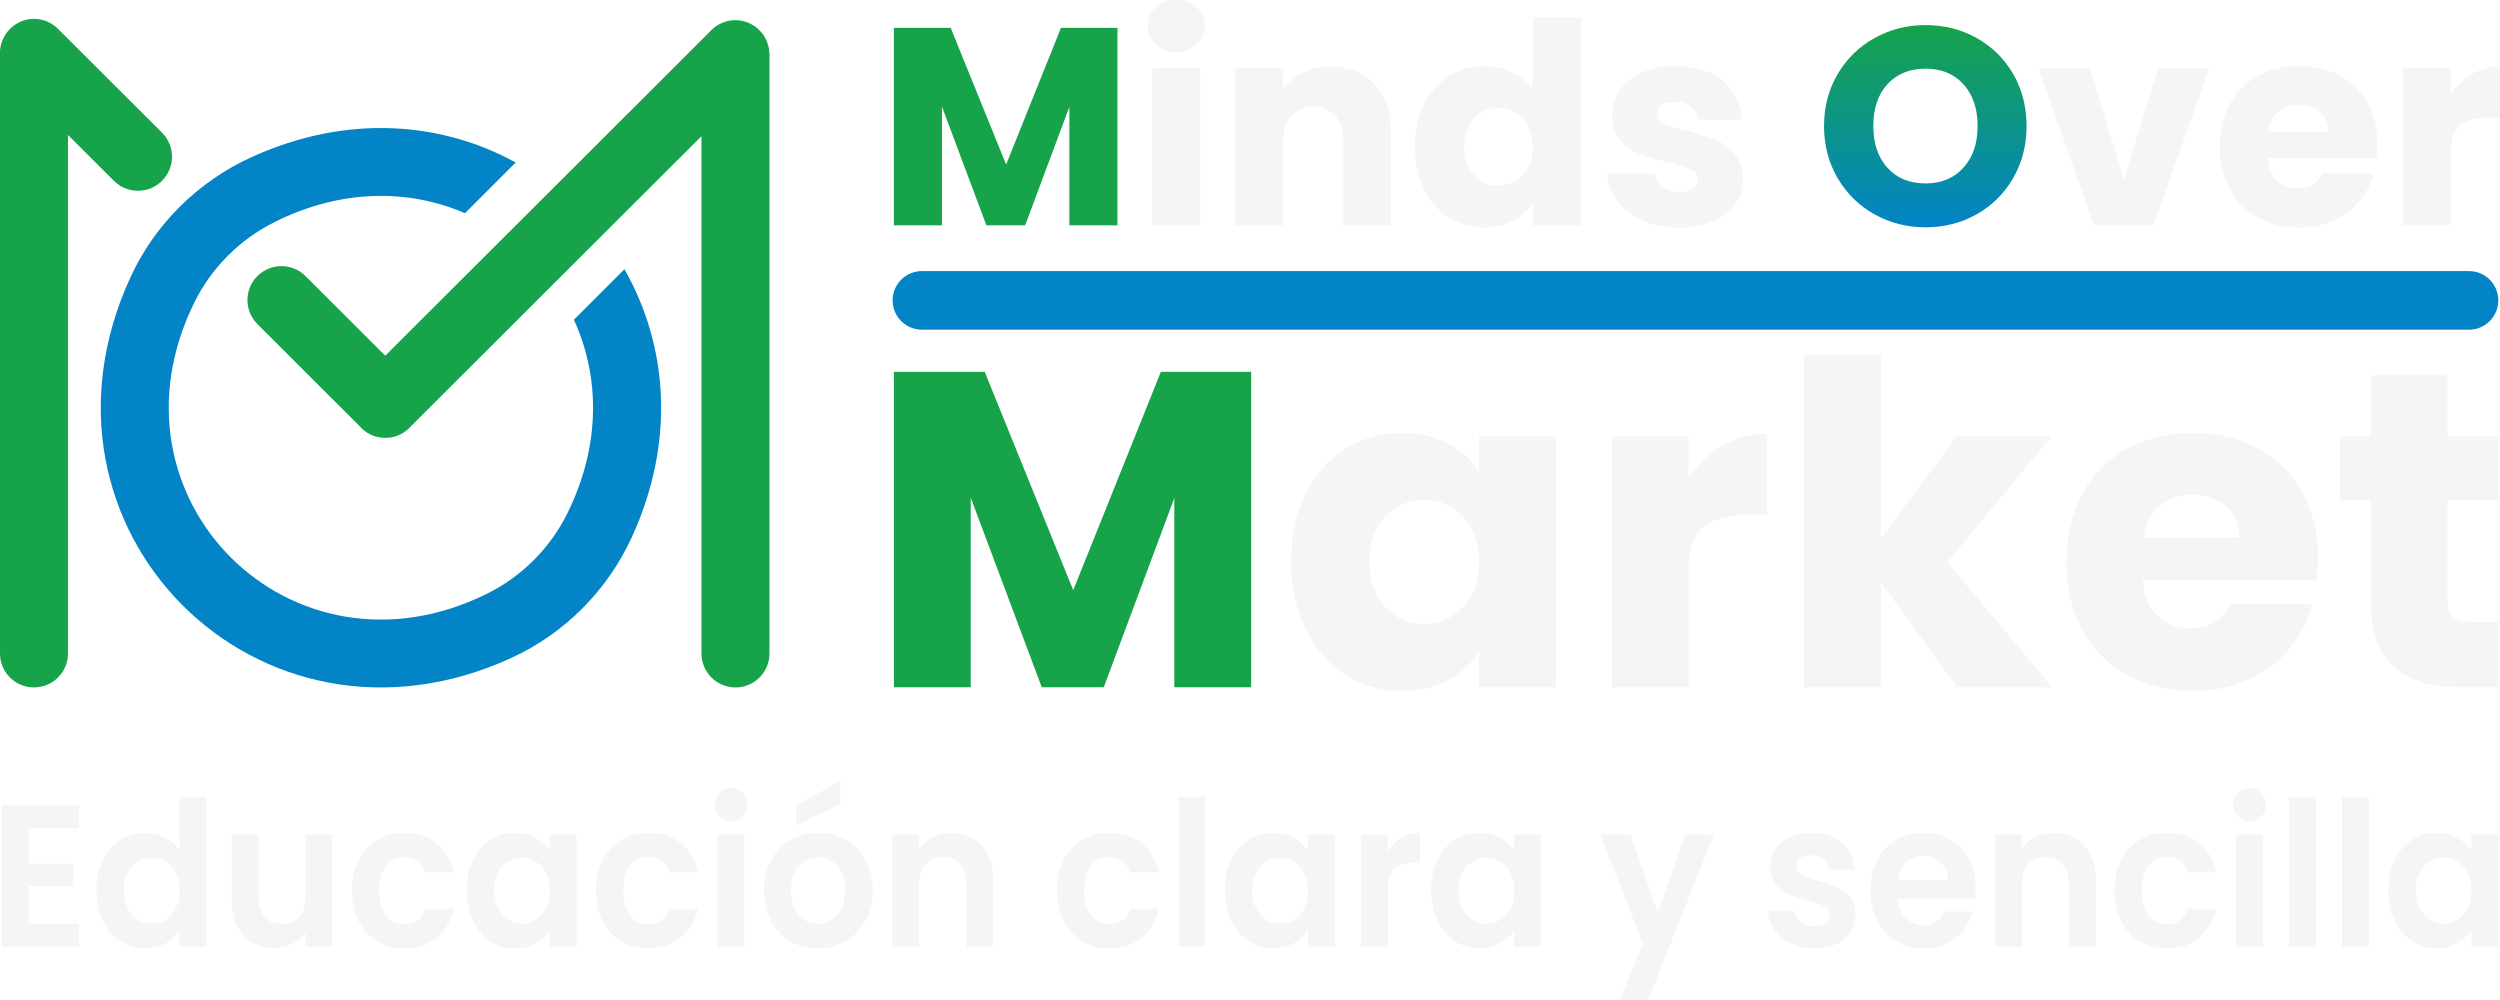
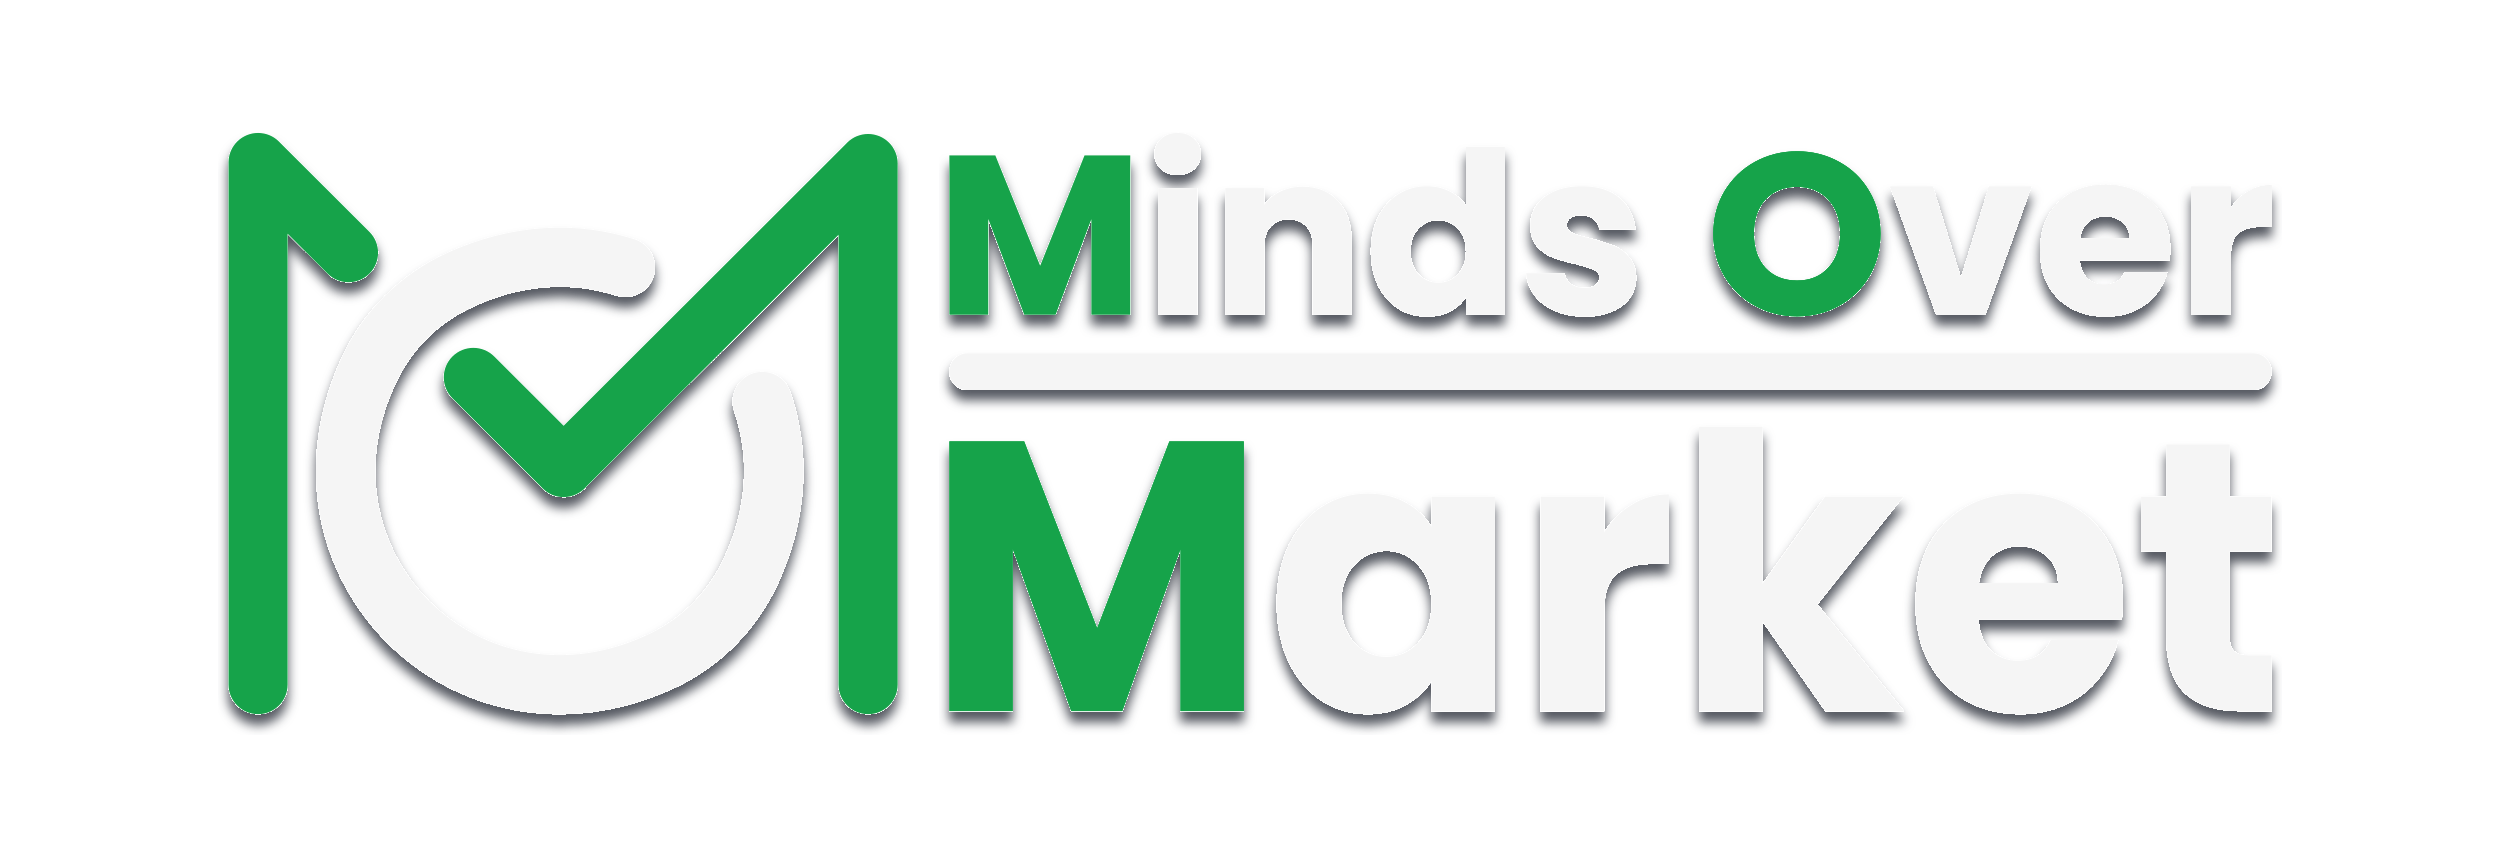
- <svg xmlns="http://www.w3.org/2000/svg" id="Capa_2" data-name="Capa 2" viewBox="0 0 426.61 170.59">
+ <svg xmlns="http://www.w3.org/2000/svg" width="968" height="328" viewBox="0 0 968 328" fill="none">
+   <g filter="url(#filter0_d_362_667)">
+     <path fill-rule="evenodd" clip-rule="evenodd" d="M94.609 52.786C95.215 52.461 95.856 52.195 96.521 51.988C95.868 52.195 95.215 52.461 94.609 52.786Z" fill="#16A34A" />
+     <path fill-rule="evenodd" clip-rule="evenodd" d="M103.328 51.986C104.009 52.193 104.649 52.459 105.256 52.784C104.634 52.459 103.997 52.193 103.328 51.986Z" fill="#16A34A" />
+     <path fill-rule="evenodd" clip-rule="evenodd" d="M210.183 189.153C211.028 189.998 211.963 190.679 212.956 191.196C211.932 190.679 210.969 189.983 210.109 189.122C209.961 188.974 209.828 188.825 209.71 188.677L210.183 189.15V189.153Z" fill="#16A34A" />
+     <path fill-rule="evenodd" clip-rule="evenodd" d="M347.579 63.593V63.296C347.579 63.132 347.579 62.971 347.564 62.807C347.595 62.971 347.595 63.148 347.595 63.312C347.595 63.402 347.595 63.504 347.579 63.593Z" fill="#16A34A" />
+     <path fill-rule="evenodd" clip-rule="evenodd" d="M143.036 105.941C138.555 110.397 131.317 110.397 126.84 105.941L111.368 90.497V265.091C111.368 271.398 106.25 276.522 99.931 276.522C93.612 276.522 88.482 271.401 88.482 265.091V62.899C88.482 62.735 88.482 62.558 88.497 62.394C88.482 62.336 88.497 62.261 88.513 62.202C88.513 62.038 88.528 61.893 88.544 61.729C88.544 61.537 88.575 61.358 88.618 61.166C88.661 60.81 88.735 60.47 88.825 60.129C88.825 60.086 88.841 60.039 88.856 59.981C88.946 59.64 89.063 59.3 89.181 58.975C89.271 58.709 89.373 58.443 89.509 58.189C89.763 57.61 90.072 57.05 90.444 56.503C90.623 56.221 90.83 55.955 91.05 55.689C91.066 55.658 91.081 55.645 91.093 55.63C91.332 55.348 91.567 55.082 91.836 54.816C92.102 54.566 92.371 54.312 92.653 54.077C92.668 54.061 92.684 54.046 92.712 54.033C92.978 53.826 93.247 53.619 93.529 53.427L93.736 53.294C94.017 53.117 94.315 52.938 94.612 52.789C95.218 52.464 95.871 52.198 96.524 51.991L96.688 51.948C97.001 51.846 97.31 51.771 97.623 51.709L97.904 51.651C98.186 51.607 98.483 51.561 98.764 51.533H98.823C99.179 51.49 99.55 51.474 99.906 51.474H99.937C100.293 51.474 100.664 51.49 101.02 51.533C101.333 51.564 101.642 51.592 101.955 51.666C102.044 51.666 102.146 51.697 102.236 51.709C102.549 51.768 102.874 51.858 103.186 51.948C103.245 51.963 103.291 51.979 103.335 51.991C104.003 52.198 104.641 52.464 105.262 52.789C105.544 52.938 105.826 53.099 106.107 53.278C106.182 53.322 106.256 53.38 106.33 53.427C106.568 53.591 106.791 53.752 107.011 53.931C107.101 53.99 107.19 54.064 107.277 54.139C107.531 54.361 107.781 54.584 108.02 54.819L108.406 55.218L143.042 89.776C147.507 94.248 147.507 101.473 143.042 105.944L143.036 105.941Z" fill="#16A34A" />
+     <path fill-rule="evenodd" clip-rule="evenodd" d="M88.482 62.898C88.482 62.734 88.482 62.558 88.497 62.394C88.466 62.66 88.466 62.911 88.482 63.18V62.898Z" fill="#16A34A" />
+     <path fill-rule="evenodd" clip-rule="evenodd" d="M347.577 63.076V265.086C347.577 271.411 342.462 276.526 336.137 276.526C329.812 276.526 324.678 271.411 324.678 265.086V90.901L303.16 112.382L250.58 164.887L227.218 188.212L226.305 189.125C223.774 191.635 220.392 192.733 217.118 192.418C216.412 192.362 215.722 192.232 215.017 192.028C214.683 191.916 214.33 191.805 213.974 191.675C213.621 191.527 213.306 191.378 212.95 191.192C211.963 190.672 211.034 190.001 210.177 189.147L209.713 188.683L175.174 154.199C170.708 149.734 170.708 142.499 175.174 138.037C177.405 135.806 180.344 134.689 183.284 134.689C186.224 134.689 189.142 135.806 191.376 138.037L218.232 164.859L234.394 148.716L286.992 96.229L327.655 55.615C327.785 55.485 327.896 55.355 328.026 55.225C328.583 54.669 329.181 54.183 329.83 53.756C330.146 53.551 330.48 53.366 330.799 53.18C331.077 53.032 331.374 52.902 331.672 52.772C331.727 52.734 331.764 52.734 331.82 52.716C332.507 52.456 333.216 52.233 333.94 52.085C335.391 51.806 336.879 51.806 338.331 52.085C339.036 52.233 339.745 52.456 340.45 52.716C340.487 52.734 340.525 52.734 340.599 52.772C340.896 52.902 341.174 53.032 341.453 53.18C341.768 53.366 342.103 53.551 342.421 53.756C342.7 53.941 342.96 54.127 343.22 54.331C343.257 54.35 343.313 54.387 343.35 54.443H343.368C343.517 54.554 343.665 54.684 343.795 54.833C343.944 54.944 344.074 55.074 344.222 55.222C344.482 55.482 344.724 55.761 344.968 56.021C344.987 56.039 344.987 56.077 345.005 56.077C345.228 56.355 345.432 56.615 345.618 56.893C345.878 57.283 346.101 57.673 346.305 58.085C346.435 58.289 346.528 58.493 346.602 58.697C346.639 58.753 346.658 58.79 346.676 58.846C346.75 58.995 346.806 59.143 346.843 59.31C346.936 59.496 346.992 59.7 347.048 59.904C347.103 60.034 347.14 60.164 347.177 60.294C347.196 60.406 347.233 60.517 347.252 60.628C347.326 60.925 347.4 61.222 347.437 61.56C347.475 61.727 347.493 61.931 347.512 62.117C347.53 62.265 347.549 62.414 347.549 62.562V62.804C347.567 62.897 347.567 62.971 347.567 63.064L347.577 63.076Z" fill="#16A34A" />
+     <path fill-rule="evenodd" clip-rule="evenodd" d="M227.212 188.218C226.961 188.543 226.676 188.856 226.382 189.15C223.845 191.681 220.419 192.776 217.112 192.42C220.389 192.73 223.786 191.634 226.308 189.119L227.212 188.215V188.218Z" fill="#16A34A" />
+     <path fill-rule="evenodd" clip-rule="evenodd" d="M328.029 55.226C328.565 54.678 329.171 54.19 329.824 53.759C329.187 54.174 328.592 54.663 328.029 55.226Z" fill="#16A34A" />
+     <path fill-rule="evenodd" clip-rule="evenodd" d="M331.826 52.713C332.495 52.432 333.206 52.224 333.946 52.091C333.219 52.224 332.507 52.447 331.826 52.713Z" fill="#16A34A" />
+     <path fill-rule="evenodd" clip-rule="evenodd" d="M336.131 51.867C336.873 51.867 337.613 51.941 338.325 52.089C336.886 51.808 335.388 51.808 333.949 52.089C334.661 51.941 335.388 51.867 336.131 51.867Z" fill="#16A34A" />
+     <path fill-rule="evenodd" clip-rule="evenodd" d="M338.324 52.091C339.051 52.224 339.763 52.432 340.444 52.713C339.748 52.447 339.036 52.224 338.324 52.091Z" fill="#16A34A" />
+     <path fill-rule="evenodd" clip-rule="evenodd" d="M344.229 55.215V55.23C343.665 54.667 343.071 54.178 342.434 53.763C343.087 54.178 343.681 54.667 344.229 55.215Z" fill="#16A34A" />
+     <path fill-rule="evenodd" clip-rule="evenodd" d="M287.044 147.356C283.959 150.441 282.883 155.021 284.303 159.145C290.325 176.616 289.73 197.157 279.556 217.784C273.754 229.539 264.23 239.116 252.474 244.94C186.539 277.601 121.421 212.725 153.897 146.882C159.661 135.201 169.149 125.698 180.812 119.856C201.07 109.704 221.311 108.84 238.676 114.435C242.745 115.747 247.208 114.651 250.231 111.628C256.286 105.573 253.777 95.268 245.623 92.65C223.839 85.654 198.595 86.353 173.128 97.948C155.181 106.114 140.634 120.491 132.394 138.364C93.278 223.214 175.619 305.5 260.6 266.588C278.566 258.367 293.001 243.842 301.204 225.891C313.18 199.753 313.582 173.841 305.948 151.663C303.2 143.686 293.007 141.387 287.041 147.353L287.044 147.356Z" fill="#F5F5F5" />
+   </g>
+   <g filter="url(#filter1_d_362_667)">
+     <rect x="367.595" y="136.796" width="511.934" height="14.22" rx="7.11" fill="#F5F5F5" />
+     <path d="M481.604 170.89V275.336H457.081V212.698L434.566 275.336H414.776L392.118 212.55V275.336H367.595V170.89H396.563L424.814 243.199L452.779 170.89H481.604Z" fill="#16A34A" />
+     <path d="M494.362 233.677C494.362 225.147 495.892 217.658 498.952 211.211C502.106 204.763 506.361 199.804 511.715 196.332C517.069 192.861 523.044 191.125 529.641 191.125C535.281 191.125 540.205 192.315 544.412 194.696C548.714 197.076 552.012 200.201 554.307 204.069V192.315H578.829V275.336H554.307V263.582C551.917 267.451 548.57 270.575 544.268 272.956C540.062 275.336 535.138 276.527 529.497 276.527C522.996 276.527 517.069 274.791 511.715 271.319C506.361 267.748 502.106 262.739 498.952 256.292C495.892 249.746 494.362 242.207 494.362 233.677ZM554.307 233.826C554.307 227.478 552.586 222.469 549.144 218.799C545.798 215.129 541.687 213.294 536.811 213.294C531.935 213.294 527.776 215.129 524.335 218.799C520.988 222.369 519.315 227.329 519.315 233.677C519.315 240.025 520.988 245.084 524.335 248.853C527.776 252.523 531.935 254.358 536.811 254.358C541.687 254.358 545.798 252.523 549.144 248.853C552.586 245.183 554.307 240.174 554.307 233.826Z" fill="#F5F5F5" />
+     <path d="M621.093 206.152C623.961 201.589 627.546 198.018 631.849 195.44C636.151 192.761 640.931 191.422 646.189 191.422V218.352H639.449C633.33 218.352 628.741 219.741 625.682 222.518C622.623 225.196 621.093 229.957 621.093 236.801V275.336H596.57V192.315H621.093V206.152Z" fill="#F5F5F5" />
+     <path d="M706.813 275.336L682.433 240.521V275.336H657.911V165.237H682.433V226.089L706.669 192.315H736.928L703.658 233.974L737.215 275.336H706.813Z" fill="#F5F5F5" />
+     <path d="M821.992 232.487C821.992 234.867 821.849 237.347 821.562 239.926H766.063C766.446 245.084 768.023 249.051 770.796 251.828C773.664 254.507 777.153 255.846 781.264 255.846C787.383 255.846 791.638 253.168 794.028 247.811H820.128C818.789 253.267 816.351 258.177 812.814 262.541C809.372 266.905 805.022 270.327 799.764 272.807C794.506 275.287 788.626 276.527 782.125 276.527C774.285 276.527 767.306 274.791 761.187 271.319C755.069 267.847 750.288 262.888 746.847 256.441C743.405 249.993 741.684 242.455 741.684 233.826C741.684 225.196 743.357 217.658 746.703 211.211C750.145 204.763 754.925 199.804 761.044 196.332C767.163 192.861 774.19 191.125 782.125 191.125C789.869 191.125 796.752 192.811 802.775 196.184C808.799 199.556 813.483 204.367 816.829 210.615C820.271 216.864 821.992 224.155 821.992 232.487ZM796.896 225.791C796.896 221.427 795.462 217.955 792.594 215.377C789.725 212.798 786.14 211.508 781.838 211.508C777.727 211.508 774.237 212.748 771.369 215.228C768.597 217.707 766.876 221.229 766.207 225.791H796.896Z" fill="#F5F5F5" />
+     <path d="M879.529 253.763V275.336H867.052C858.161 275.336 851.23 273.104 846.258 268.641C841.287 264.078 838.801 256.689 838.801 246.472V213.442H829.049V192.315H838.801V172.081H863.324V192.315H879.385V213.442H863.324V246.77C863.324 249.25 863.897 251.035 865.044 252.126C866.192 253.217 868.104 253.763 870.781 253.763H879.529Z" fill="#F5F5F5" />
+     <path d="M481.604 170.89V275.336H457.081V212.698L434.566 275.336H414.776L392.118 212.55V275.336H367.595V170.89H396.563L424.814 243.199L452.779 170.89H481.604Z" fill="#16A34A" />
+     <path d="M695.847 122.487C689.911 122.487 684.454 121.124 679.478 118.398C674.561 115.673 670.634 111.881 667.696 107.022C664.818 102.104 663.379 96.594 663.379 90.491C663.379 84.388 664.818 78.907 667.696 74.048C670.634 69.19 674.561 65.398 679.478 62.672C684.454 59.947 689.911 58.584 695.847 58.584C701.782 58.584 707.209 59.947 712.125 62.672C717.102 65.398 720.999 69.19 723.817 74.048C726.695 78.907 728.134 84.388 728.134 90.491C728.134 96.594 726.695 102.104 723.817 107.022C720.939 111.881 717.042 115.673 712.125 118.398C707.209 121.124 701.782 122.487 695.847 122.487ZM695.847 108.622C700.883 108.622 704.9 106.963 707.898 103.645C710.956 100.326 712.485 95.942 712.485 90.491C712.485 84.98 710.956 80.596 707.898 77.337C704.9 74.019 700.883 72.36 695.847 72.36C690.75 72.36 686.673 73.989 683.615 77.248C680.617 80.507 679.118 84.921 679.118 90.491C679.118 96.001 680.617 100.415 683.615 103.733C686.673 106.992 690.75 108.622 695.847 108.622Z" fill="#16A34A" />
+     <path d="M759.265 107.644L770.147 72.271H786.516L768.708 121.864H749.731L731.924 72.271H748.382L759.265 107.644Z" fill="#F5F5F5" />
+     <path d="M840.297 96.268C840.297 97.69 840.207 99.171 840.027 100.712H805.221C805.461 103.793 806.45 106.163 808.189 107.822C809.988 109.422 812.176 110.221 814.754 110.221C818.592 110.221 821.26 108.622 822.759 105.422H839.128C838.288 108.681 836.759 111.614 834.541 114.221C832.382 116.828 829.654 118.872 826.356 120.354C823.059 121.835 819.371 122.575 815.294 122.575C810.377 122.575 806 121.539 802.163 119.465C798.326 117.391 795.328 114.428 793.169 110.577C791.011 106.726 789.931 102.223 789.931 97.068C789.931 91.913 790.981 87.41 793.079 83.558C795.238 79.707 798.236 76.744 802.073 74.671C805.91 72.597 810.317 71.56 815.294 71.56C820.151 71.56 824.468 72.567 828.245 74.582C832.022 76.596 834.96 79.47 837.059 83.203C839.218 86.936 840.297 91.291 840.297 96.268ZM824.558 92.268C824.558 89.661 823.658 87.587 821.859 86.047C820.061 84.506 817.812 83.736 815.114 83.736C812.536 83.736 810.347 84.477 808.549 85.958C806.81 87.439 805.731 89.543 805.311 92.268H824.558Z" fill="#F5F5F5" />
+     <path d="M863.79 80.537C865.588 77.811 867.837 75.678 870.535 74.137C873.233 72.537 876.231 71.738 879.529 71.738V87.824H875.302C871.464 87.824 868.586 88.654 866.668 90.313C864.749 91.913 863.79 94.757 863.79 98.845V121.864H848.41V72.271H863.79V80.537Z" fill="#F5F5F5" />
+     <path d="M695.847 122.487C689.911 122.487 684.454 121.124 679.478 118.398C674.561 115.673 670.634 111.881 667.696 107.022C664.818 102.104 663.379 96.594 663.379 90.491C663.379 84.388 664.818 78.907 667.696 74.048C670.634 69.19 674.561 65.398 679.478 62.672C684.454 59.947 689.911 58.584 695.847 58.584C701.782 58.584 707.209 59.947 712.125 62.672C717.102 65.398 720.999 69.19 723.817 74.048C726.695 78.907 728.134 84.388 728.134 90.491C728.134 96.594 726.695 102.104 723.817 107.022C720.939 111.881 717.042 115.673 712.125 118.398C707.209 121.124 701.782 122.487 695.847 122.487ZM695.847 108.622C700.883 108.622 704.9 106.963 707.898 103.645C710.956 100.326 712.485 95.942 712.485 90.491C712.485 84.98 710.956 80.596 707.898 77.337C704.9 74.019 700.883 72.36 695.847 72.36C690.75 72.36 686.673 73.989 683.615 77.248C680.617 80.507 679.118 84.921 679.118 90.491C679.118 96.001 680.617 100.415 683.615 103.733C686.673 106.992 690.75 108.622 695.847 108.622Z" fill="#16A34A" />
+     <path d="M759.265 107.644L770.147 72.271H786.516L768.708 121.864H749.731L731.924 72.271H748.382L759.265 107.644Z" fill="#F5F5F5" />
+     <path d="M840.297 96.268C840.297 97.69 840.207 99.171 840.027 100.712H805.221C805.461 103.793 806.45 106.163 808.189 107.822C809.988 109.422 812.176 110.221 814.754 110.221C818.592 110.221 821.26 108.622 822.759 105.422H839.128C838.288 108.681 836.759 111.614 834.541 114.221C832.382 116.828 829.654 118.872 826.356 120.354C823.059 121.835 819.371 122.575 815.294 122.575C810.377 122.575 806 121.539 802.163 119.465C798.326 117.391 795.328 114.428 793.169 110.577C791.011 106.726 789.931 102.223 789.931 97.068C789.931 91.913 790.981 87.41 793.079 83.558C795.238 79.707 798.236 76.744 802.073 74.671C805.91 72.597 810.317 71.56 815.294 71.56C820.151 71.56 824.468 72.567 828.245 74.582C832.022 76.596 834.96 79.47 837.059 83.203C839.218 86.936 840.297 91.291 840.297 96.268ZM824.558 92.268C824.558 89.661 823.658 87.587 821.859 86.047C820.061 84.506 817.812 83.736 815.114 83.736C812.536 83.736 810.347 84.477 808.549 85.958C806.81 87.439 805.731 89.543 805.311 92.268H824.558Z" fill="#F5F5F5" />
+     <path d="M863.79 80.537C865.588 77.811 867.837 75.678 870.535 74.137C873.233 72.537 876.231 71.738 879.529 71.738V87.824H875.302C871.464 87.824 868.586 88.654 866.668 90.313C864.749 91.913 863.79 94.757 863.79 98.845V121.864H848.41V72.271H863.79V80.537Z" fill="#F5F5F5" />
+     <path d="M695.847 122.487C689.911 122.487 684.454 121.124 679.478 118.398C674.561 115.673 670.634 111.881 667.696 107.022C664.818 102.104 663.379 96.594 663.379 90.491C663.379 84.388 664.818 78.907 667.696 74.048C670.634 69.19 674.561 65.398 679.478 62.672C684.454 59.947 689.911 58.584 695.847 58.584C701.782 58.584 707.209 59.947 712.125 62.672C717.102 65.398 720.999 69.19 723.817 74.048C726.695 78.907 728.134 84.388 728.134 90.491C728.134 96.594 726.695 102.104 723.817 107.022C720.939 111.881 717.042 115.673 712.125 118.398C707.209 121.124 701.782 122.487 695.847 122.487ZM695.847 108.622C700.883 108.622 704.9 106.963 707.898 103.645C710.956 100.326 712.485 95.942 712.485 90.491C712.485 84.98 710.956 80.596 707.898 77.337C704.9 74.019 700.883 72.36 695.847 72.36C690.75 72.36 686.673 73.989 683.615 77.248C680.617 80.507 679.118 84.921 679.118 90.491C679.118 96.001 680.617 100.415 683.615 103.733C686.673 106.992 690.75 108.622 695.847 108.622Z" fill="#16A34A" />
+     <path d="M759.265 107.644L770.147 72.271H786.516L768.708 121.864H749.731L731.924 72.271H748.382L759.265 107.644Z" fill="#F5F5F5" />
+     <path d="M840.297 96.268C840.297 97.69 840.207 99.171 840.027 100.712H805.221C805.461 103.793 806.45 106.163 808.189 107.822C809.988 109.422 812.176 110.221 814.754 110.221C818.592 110.221 821.26 108.622 822.759 105.422H839.128C838.288 108.681 836.759 111.614 834.541 114.221C832.382 116.828 829.654 118.872 826.356 120.354C823.059 121.835 819.371 122.575 815.294 122.575C810.377 122.575 806 121.539 802.163 119.465C798.326 117.391 795.328 114.428 793.169 110.577C791.011 106.726 789.931 102.223 789.931 97.068C789.931 91.913 790.981 87.41 793.079 83.558C795.238 79.707 798.236 76.744 802.073 74.671C805.91 72.597 810.317 71.56 815.294 71.56C820.151 71.56 824.468 72.567 828.245 74.582C832.022 76.596 834.96 79.47 837.059 83.203C839.218 86.936 840.297 91.291 840.297 96.268ZM824.558 92.268C824.558 89.661 823.658 87.587 821.859 86.047C820.061 84.506 817.812 83.736 815.114 83.736C812.536 83.736 810.347 84.477 808.549 85.958C806.81 87.439 805.731 89.543 805.311 92.268H824.558Z" fill="#F5F5F5" />
+     <path d="M863.79 80.537C865.588 77.811 867.837 75.678 870.535 74.137C873.233 72.537 876.231 71.738 879.529 71.738V87.824H875.302C871.464 87.824 868.586 88.654 866.668 90.313C864.749 91.913 863.79 94.757 863.79 98.845V121.864H848.41V72.271H863.79V80.537Z" fill="#F5F5F5" />
+     <path d="M437.634 60.175V121.872H422.569V84.871L408.737 121.872H396.58L382.66 84.783V121.872H367.595V60.175H385.391L402.747 102.888L419.926 60.175H437.634Z" fill="#16A34A" />
+     <path d="M456.044 67.733C453.401 67.733 451.228 66.971 449.524 65.448C447.88 63.866 447.058 61.932 447.058 59.647C447.058 57.303 447.88 55.37 449.524 53.846C451.228 52.264 453.401 51.474 456.044 51.474C458.628 51.474 460.742 52.264 462.387 53.846C464.09 55.37 464.942 57.303 464.942 59.647C464.942 61.932 464.09 63.866 462.387 65.448C460.742 66.971 458.628 67.733 456.044 67.733ZM463.532 72.83V121.872H448.467V72.83H463.532Z" fill="#F5F5F5" />
+     <path d="M504.403 72.303C510.159 72.303 514.74 74.178 518.147 77.928C521.612 81.619 523.345 86.717 523.345 93.221V121.872H508.368V95.242C508.368 91.961 507.516 89.412 505.813 87.596C504.11 85.779 501.819 84.871 498.941 84.871C496.063 84.871 493.773 85.779 492.069 87.596C490.366 89.412 489.515 91.961 489.515 95.242V121.872H474.45V72.83H489.515V79.334C491.042 77.166 493.097 75.467 495.682 74.237C498.266 72.948 501.173 72.303 504.403 72.303Z" fill="#F5F5F5" />
+     <path d="M530.818 97.263C530.818 92.225 531.758 87.801 533.637 83.992C535.575 80.184 538.189 77.254 541.478 75.203C544.767 73.153 548.438 72.127 552.49 72.127C555.721 72.127 558.657 72.801 561.3 74.149C564.002 75.496 566.116 77.313 567.643 79.598V56.835H582.708V121.872H567.643V114.841C566.234 117.185 564.208 119.06 561.565 120.466C558.98 121.872 555.956 122.575 552.49 122.575C548.438 122.575 544.767 121.55 541.478 119.499C538.189 117.39 535.575 114.431 533.637 110.623C531.758 106.755 530.818 102.302 530.818 97.263ZM567.643 97.351C567.643 93.602 566.586 90.642 564.472 88.475C562.416 86.307 559.891 85.223 556.895 85.223C553.9 85.223 551.345 86.307 549.231 88.475C547.175 90.584 546.147 93.514 546.147 97.263C546.147 101.013 547.175 104.002 549.231 106.228C551.345 108.396 553.9 109.48 556.895 109.48C559.891 109.48 562.416 108.396 564.472 106.228C566.586 104.06 567.643 101.101 567.643 97.351Z" fill="#F5F5F5" />
+     <path d="M613.606 122.575C609.318 122.575 605.501 121.843 602.153 120.378C598.805 118.913 596.162 116.921 594.224 114.402C592.286 111.824 591.199 108.953 590.964 105.789H605.853C606.029 107.488 606.822 108.865 608.232 109.919C609.641 110.974 611.374 111.501 613.429 111.501C615.309 111.501 616.748 111.15 617.746 110.447C618.804 109.685 619.332 108.718 619.332 107.546C619.332 106.14 618.598 105.115 617.13 104.47C615.661 103.767 613.283 103.006 609.994 102.185C606.47 101.365 603.533 100.515 601.184 99.636C598.834 98.699 596.808 97.263 595.105 95.33C593.402 93.338 592.55 90.672 592.55 87.332C592.55 84.52 593.314 81.971 594.841 79.686C596.426 77.342 598.717 75.496 601.712 74.149C604.766 72.801 608.378 72.127 612.548 72.127C618.715 72.127 623.561 73.651 627.085 76.698C630.668 79.744 632.723 83.787 633.252 88.826H619.332C619.097 87.127 618.334 85.779 617.042 84.783C615.808 83.787 614.164 83.289 612.108 83.289C610.346 83.289 608.995 83.641 608.055 84.344C607.116 84.988 606.646 85.897 606.646 87.068C606.646 88.475 607.38 89.529 608.848 90.232C610.375 90.936 612.725 91.639 615.896 92.342C619.538 93.279 622.504 94.217 624.794 95.154C627.085 96.033 629.082 97.498 630.785 99.549C632.547 101.541 633.457 104.236 633.516 107.634C633.516 110.505 632.694 113.083 631.049 115.369C629.464 117.595 627.144 119.353 624.089 120.642C621.094 121.931 617.6 122.575 613.606 122.575Z" fill="#F5F5F5" />
+   </g>
  <defs>
-     <style>
-       .cls-1, .cls-2 {
-         fill: #16a34a;
-       }
- 
-       .cls-1, .cls-3 {
-         fill-rule: evenodd;
-       }
- 
-       .cls-4, .cls-3 {
-         fill: #0284c7;
-       }
- 
-       .cls-5 {
-         fill: #f5f5f5;
-       }
- 
-       .cls-6 {
-         fill: url(#Degradado_sin_nombre_4);
-       }
-     </style>
-     <linearGradient id="Degradado_sin_nombre_4" data-name="Degradado sin nombre 4" x1="328.54" y1="4.27" x2="328.54" y2="38.78" gradientUnits="userSpaceOnUse">
-       <stop offset="0" stop-color="#16a34a" />
-       <stop offset="1" stop-color="#0284c7" />
-     </linearGradient>
+     <filter id="filter0_d_362_667" x="84.471" y="51.474" width="267.124" height="233.052" filterUnits="userSpaceOnUse" color-interpolation-filters="sRGB">
+       <feFlood flood-opacity="0" result="BackgroundImageFix" />
+       <feColorMatrix in="SourceAlpha" type="matrix" values="0 0 0 0 0 0 0 0 0 0 0 0 0 0 0 0 0 0 127 0" result="hardAlpha" />
+       <feOffset dy="4" />
+       <feGaussianBlur stdDeviation="2" />
+       <feComposite in2="hardAlpha" operator="out" />
+       <feColorMatrix type="matrix" values="0 0 0 0 0.055 0 0 0 0 0.075 0 0 0 0 0.122 0 0 0 0.7 0" />
+       <feBlend mode="normal" in2="BackgroundImageFix" result="effect1_dropShadow_362_667" />
+       <feBlend mode="normal" in="SourceGraphic" in2="effect1_dropShadow_362_667" result="shape" />
+     </filter>
+     <filter id="filter1_d_362_667" x="363.595" y="51.474" width="519.934" height="233.053" filterUnits="userSpaceOnUse" color-interpolation-filters="sRGB">
+       <feFlood flood-opacity="0" result="BackgroundImageFix" />
+       <feColorMatrix in="SourceAlpha" type="matrix" values="0 0 0 0 0 0 0 0 0 0 0 0 0 0 0 0 0 0 127 0" result="hardAlpha" />
+       <feOffset dy="4" />
+       <feGaussianBlur stdDeviation="2" />
+       <feComposite in2="hardAlpha" operator="out" />
+       <feColorMatrix type="matrix" values="0 0 0 0 0.055 0 0 0 0 0.075 0 0 0 0 0.122 0 0 0 0.7 0" />
+       <feBlend mode="normal" in2="BackgroundImageFix" result="effect1_dropShadow_362_667" />
+       <feBlend mode="normal" in="SourceGraphic" in2="effect1_dropShadow_362_667" result="shape" />
+     </filter>
  </defs>
-   <g id="logo-degra">
-     <g>
-       <g>
-         <path class="cls-1" d="m3.11,3.93c.31-.17.63-.3.97-.41-.33.11-.66.24-.97.41Z" />
-         <path class="cls-1" d="m7.53,3.52c.35.11.67.24.98.41-.32-.17-.64-.3-.98-.41Z" />
-         <path class="cls-1" d="m61.68,73.03c.43.43.9.77,1.41,1.04-.52-.26-1.01-.62-1.44-1.05-.08-.08-.14-.15-.2-.23l.24.24Z" />
-         <path class="cls-1" d="m131.31,9.4v-.15c0-.08,0-.17,0-.25.02.08.02.17.02.26,0,.05,0,.1,0,.14Z" />
-         <path class="cls-1" d="m27.65,30.86c-2.27,2.26-5.94,2.26-8.21,0l-7.84-7.83v88.48c0,3.2-2.59,5.79-5.8,5.79S0,114.71,0,111.52V9.05c0-.08,0-.17,0-.26,0-.03,0-.07,0-.1,0-.08,0-.16.02-.24,0-.1.02-.19.04-.29.02-.18.06-.35.11-.53,0-.02,0-.05.02-.08.05-.17.11-.35.17-.51.05-.14.1-.27.17-.4.13-.29.29-.58.47-.86.09-.14.2-.28.31-.41,0-.01.02-.02.02-.03.12-.14.24-.28.38-.41.14-.13.27-.26.41-.38,0,0,.02-.02.03-.02.14-.11.27-.21.41-.31l.11-.07c.14-.09.29-.18.44-.26.31-.17.64-.3.97-.41l.08-.02c.16-.05.32-.09.47-.12l.14-.03c.14-.02.29-.05.44-.06h.03c.18-.02.37-.03.55-.03h.01c.18,0,.37,0,.55.03.16.02.32.03.47.07.05,0,.1.02.14.02.16.03.32.08.48.12.03,0,.05.02.08.02.34.11.66.24.98.41.14.08.29.16.43.25.04.02.08.05.11.08.12.08.23.17.35.26.05.03.09.07.14.11.13.11.26.23.38.35l.2.2,17.55,17.51c2.26,2.27,2.26,5.93,0,8.19Z" />
-         <path class="cls-1" d="m0,9.05c0-.08,0-.17,0-.26-.02.14-.02.26,0,.4v-.14Z" />
-         <path class="cls-1" d="m131.31,9.14v102.37c0,3.2-2.59,5.8-5.8,5.8s-5.81-2.59-5.81-5.8V23.24l-10.91,10.89-26.65,26.61-11.84,11.82-.46.46c-1.28,1.27-3,1.83-4.66,1.67-.36-.03-.71-.09-1.07-.2-.17-.06-.35-.11-.53-.18-.18-.08-.34-.15-.52-.25-.5-.26-.97-.6-1.4-1.04l-.24-.24-17.5-17.48c-2.26-2.26-2.26-5.93,0-8.19,1.13-1.13,2.62-1.7,4.11-1.7s2.97.57,4.1,1.7l13.61,13.59,8.19-8.18,26.66-26.6,20.6-20.58c.07-.07.12-.13.19-.2.28-.28.58-.53.91-.74.16-.1.33-.2.49-.29.14-.08.29-.14.44-.21.03-.02.05-.02.08-.03.35-.13.71-.25,1.07-.32.74-.14,1.49-.14,2.22,0,.36.08.72.19,1.07.32.02,0,.04,0,.08.03.15.07.29.13.43.21.16.09.33.19.49.29.14.09.27.19.41.29.02,0,.05.03.07.06h0c.08.06.15.12.22.2.08.06.14.12.22.2.13.13.25.27.38.41,0,0,0,.03.02.03.11.14.22.27.31.41.13.2.25.4.35.6.07.1.11.21.15.31.02.03.03.05.04.08.04.08.07.15.08.24.05.09.08.2.1.3.03.07.05.13.07.2,0,.06.03.11.04.17.04.15.08.3.09.47.02.08.03.19.04.28,0,.08.02.15.02.23v.12s0,.08,0,.13Z" />
-         <path class="cls-1" d="m70.31,72.56c-.13.17-.27.32-.42.47-1.29,1.28-3.02,1.84-4.7,1.66,1.66.16,3.38-.4,4.66-1.67l.46-.46Z" />
-         <path class="cls-1" d="m121.4,5.16c.27-.28.58-.53.91-.74-.32.21-.62.46-.91.74Z" />
-         <path class="cls-1" d="m123.33,3.89c.34-.14.7-.25,1.07-.32-.37.07-.73.18-1.07.32Z" />
-         <path class="cls-1" d="m125.51,3.46c.38,0,.75.04,1.11.11-.73-.14-1.49-.14-2.22,0,.36-.08.73-.11,1.11-.11Z" />
-         <path class="cls-1" d="m126.62,3.57c.37.07.73.17,1.07.32-.35-.14-.71-.25-1.07-.32Z" />
-         <path class="cls-1" d="m129.61,5.16h0c-.29-.28-.59-.53-.91-.74.33.21.63.46.91.74Z" />
-         <path class="cls-3" d="m106.55,45.94l-8.62,8.62c4.36,9.5,4.71,21.22-1.09,32.99-2.94,5.96-7.77,10.81-13.72,13.76-33.41,16.55-66.41-16.33-49.96-49.69,2.92-5.92,7.73-10.74,13.64-13.7,11.55-5.79,23.08-5.62,32.55-1.54l8.65-8.65c-12.64-6.95-28.78-8.34-45.09-.91-9.1,4.14-16.47,11.42-20.64,20.48-19.82,43,21.91,84.7,64.97,64.98,9.11-4.17,16.42-11.53,20.58-20.62,7.6-16.58,6-32.98-1.26-45.71Z" />
-       </g>
-       <g>
-         <g>
-           <path class="cls-2" d="m213.5,63.44v53.84h-13.11v-32.29l-12.04,32.29h-10.58l-12.12-32.36v32.36h-13.11v-53.84h15.49l15.11,37.27,14.96-37.27h15.41Z" />
-           <path class="cls-5" d="m222.82,84.23c1.66-3.32,3.92-5.88,6.79-7.67,2.86-1.79,6.06-2.68,9.59-2.68,3.02,0,5.66.61,7.94,1.84,2.27,1.23,4.03,2.84,5.25,4.83v-6.06h13.11v42.79h-13.11v-6.06c-1.28,1.99-3.06,3.6-5.33,4.83-2.28,1.23-4.92,1.84-7.94,1.84-3.48,0-6.65-.91-9.51-2.72-2.86-1.81-5.13-4.4-6.79-7.75-1.66-3.35-2.49-7.22-2.49-11.62s.83-8.26,2.49-11.58Zm26.84,3.91c-1.82-1.89-4.03-2.84-6.63-2.84s-4.82.93-6.63,2.8c-1.82,1.87-2.72,4.44-2.72,7.71s.91,5.87,2.72,7.78c1.81,1.92,4.03,2.88,6.63,2.88s4.82-.95,6.63-2.84c1.81-1.89,2.72-4.47,2.72-7.75s-.91-5.85-2.72-7.75Z" />
-           <path class="cls-5" d="m293.87,76.06c2.3-1.35,4.86-2.03,7.67-2.03v13.88h-3.6c-3.27,0-5.73.7-7.36,2.11-1.64,1.41-2.45,3.87-2.45,7.4v19.86h-13.11v-42.79h13.11v7.13c1.53-2.35,3.45-4.2,5.75-5.56Z" />
-           <path class="cls-5" d="m333.98,117.28l-13.04-17.95v17.95h-13.11v-56.75h13.11v31.37l12.96-17.41h16.18l-17.79,21.47,17.94,21.32h-16.26Z" />
-           <path class="cls-5" d="m395.33,99.03h-29.68c.2,2.66,1.06,4.69,2.57,6.1,1.51,1.41,3.36,2.11,5.56,2.11,3.27,0,5.55-1.38,6.83-4.14h13.96c-.72,2.81-2.01,5.34-3.87,7.59-1.87,2.25-4.2,4.01-7.02,5.29-2.81,1.28-5.96,1.92-9.43,1.92-4.19,0-7.92-.89-11.2-2.68-3.27-1.79-5.83-4.35-7.67-7.67-1.84-3.32-2.76-7.21-2.76-11.66s.91-8.33,2.72-11.66c1.81-3.32,4.36-5.88,7.63-7.67,3.27-1.79,7.03-2.68,11.27-2.68s7.82.87,11.04,2.61c3.22,1.74,5.74,4.22,7.55,7.44s2.72,6.98,2.72,11.27c0,1.23-.08,2.51-.23,3.84Zm-13.19-7.29c0-2.25-.77-4.04-2.3-5.37-1.53-1.33-3.45-1.99-5.75-1.99s-4.05.64-5.56,1.92c-1.51,1.28-2.44,3.09-2.8,5.45h16.41Z" />
-           <path class="cls-5" d="m426.32,106.16v11.12h-6.67c-4.75,0-8.46-1.16-11.12-3.49-2.66-2.33-3.99-6.12-3.99-11.39v-17.03h-5.22v-10.89h5.22v-10.43h13.11v10.43h8.59v10.89h-8.59v17.18c0,1.28.31,2.2.92,2.76.61.56,1.64.84,3.07.84h4.68Z" />
-         </g>
-         <g>
-           <g>
-             <path class="cls-6" d="m319.88,36.58c-2.64-1.47-4.74-3.53-6.29-6.17-1.55-2.64-2.33-5.61-2.33-8.9s.78-6.26,2.33-8.88c1.55-2.62,3.65-4.67,6.29-6.14,2.64-1.47,5.54-2.21,8.71-2.21s6.07.74,8.71,2.21c2.64,1.47,4.72,3.52,6.24,6.14,1.52,2.62,2.28,5.58,2.28,8.88s-.77,6.26-2.3,8.9-3.62,4.7-6.24,6.17c-2.62,1.47-5.52,2.21-8.69,2.21s-6.07-.74-8.71-2.21Zm15.17-7.97c1.62-1.79,2.42-4.16,2.42-7.1s-.81-5.35-2.42-7.13c-1.62-1.78-3.77-2.66-6.46-2.66s-4.89.88-6.5,2.64c-1.62,1.76-2.42,4.14-2.42,7.15s.81,5.35,2.42,7.13c1.62,1.78,3.78,2.66,6.5,2.66s4.84-.9,6.46-2.69Z" />
-             <path class="cls-5" d="m362.43,30.77l5.81-19.1h8.74l-9.5,26.78h-10.13l-9.5-26.78h8.78l5.81,19.1Z" />
-             <path class="cls-5" d="m405.54,27.02h-18.58c.13,1.66.66,2.94,1.61,3.82.94.88,2.1,1.32,3.48,1.32,2.05,0,3.47-.86,4.27-2.59h8.74c-.45,1.76-1.26,3.34-2.42,4.75-1.17,1.41-2.63,2.51-4.39,3.31-1.76.8-3.73,1.2-5.9,1.2-2.62,0-4.96-.56-7.01-1.68-2.05-1.12-3.65-2.72-4.8-4.8-1.15-2.08-1.73-4.51-1.73-7.3s.57-5.22,1.7-7.3c1.14-2.08,2.73-3.68,4.78-4.8,2.05-1.12,4.4-1.68,7.06-1.68s4.9.54,6.91,1.63c2.02,1.09,3.59,2.64,4.73,4.66s1.7,4.37,1.7,7.06c0,.77-.05,1.57-.14,2.4Zm-8.26-4.56c0-1.41-.48-2.53-1.44-3.36-.96-.83-2.16-1.25-3.6-1.25s-2.54.4-3.48,1.2c-.94.8-1.53,1.94-1.75,3.41h10.27Z" />
-             <path class="cls-5" d="m421.81,12.65c1.44-.85,3.04-1.27,4.8-1.27v8.69h-2.26c-2.05,0-3.58.44-4.61,1.32-1.02.88-1.54,2.42-1.54,4.63v12.43h-8.21V11.66h8.21v4.46c.96-1.47,2.16-2.63,3.6-3.48Z" />
-           </g>
-           <g>
-             <path class="cls-2" d="m190.69,4.75v33.7h-8.21v-20.21l-7.54,20.21h-6.62l-7.58-20.26v20.26h-8.21V4.75h9.7l9.46,23.33,9.36-23.33h9.65Z" />
-             <path class="cls-5" d="m197.19,7.61c-.91-.85-1.37-1.9-1.37-3.14s.46-2.34,1.37-3.19c.91-.85,2.09-1.27,3.53-1.27s2.57.42,3.48,1.27c.91.85,1.37,1.91,1.37,3.19s-.46,2.3-1.37,3.14c-.91.85-2.07,1.27-3.48,1.27s-2.62-.42-3.53-1.27Zm7.61,4.06v26.78h-8.21V11.66h8.21Z" />
-             <path class="cls-5" d="m234.58,14.42c1.87,2.03,2.81,4.82,2.81,8.38v15.65h-8.16v-14.54c0-1.79-.46-3.18-1.39-4.18-.93-.99-2.18-1.49-3.74-1.49s-2.82.5-3.74,1.49c-.93.99-1.39,2.38-1.39,4.18v14.54h-8.21V11.66h8.21v3.55c.83-1.18,1.95-2.12,3.36-2.81,1.41-.69,2.99-1.03,4.75-1.03,3.14,0,5.64,1.02,7.51,3.05Z" />
-             <path class="cls-5" d="m243.03,17.76c1.04-2.08,2.46-3.68,4.25-4.8,1.79-1.12,3.79-1.68,6-1.68,1.76,0,3.37.37,4.82,1.1,1.46.74,2.6,1.73,3.43,2.98V2.93h8.21v35.52h-8.21v-3.84c-.77,1.28-1.86,2.3-3.29,3.07-1.42.77-3.08,1.15-4.97,1.15-2.21,0-4.21-.57-6-1.7-1.79-1.14-3.21-2.75-4.25-4.85-1.04-2.1-1.56-4.52-1.56-7.27s.52-5.17,1.56-7.25Zm16.8,2.45c-1.14-1.18-2.52-1.78-4.15-1.78s-3.02.58-4.15,1.75c-1.14,1.17-1.7,2.78-1.7,4.82s.57,3.67,1.7,4.87c1.13,1.2,2.52,1.8,4.15,1.8s3.02-.59,4.15-1.78c1.14-1.18,1.7-2.8,1.7-4.85s-.57-3.66-1.7-4.85Z" />
-             <path class="cls-5" d="m280.35,37.63c-1.82-.8-3.26-1.9-4.32-3.29-1.06-1.39-1.65-2.95-1.78-4.68h8.11c.1.93.53,1.68,1.3,2.26.77.58,1.71.86,2.83.86,1.02,0,1.82-.2,2.38-.6.56-.4.84-.92.84-1.56,0-.77-.4-1.34-1.2-1.7-.8-.37-2.1-.78-3.89-1.22-1.92-.45-3.52-.92-4.8-1.42-1.28-.5-2.38-1.28-3.31-2.35-.93-1.07-1.39-2.52-1.39-4.34,0-1.54.42-2.94,1.27-4.2.85-1.26,2.1-2.26,3.74-3,1.65-.74,3.61-1.1,5.88-1.1,3.36,0,6.01.83,7.94,2.5,1.94,1.66,3.05,3.87,3.34,6.62h-7.58c-.13-.93-.54-1.66-1.22-2.21-.69-.54-1.59-.82-2.71-.82-.96,0-1.7.18-2.21.55-.51.37-.77.87-.77,1.51,0,.77.41,1.34,1.22,1.73.82.38,2.09.77,3.82,1.15,1.98.51,3.6,1.02,4.85,1.51,1.25.5,2.34,1.3,3.29,2.4.94,1.1,1.43,2.58,1.46,4.44,0,1.57-.44,2.97-1.32,4.2-.88,1.23-2.14,2.2-3.79,2.9-1.65.7-3.56,1.06-5.74,1.06-2.34,0-4.42-.4-6.24-1.2Z" />
-           </g>
-         </g>
-         <rect class="cls-4" x="152.32" y="46.26" width="274" height="10" rx="5" ry="5" />
-       </g>
-       <g>
-         <path class="cls-5" d="m4.87,141.34v6.04h7.65v3.83h-7.65v6.39h8.63v3.94H.32v-24.14h13.18v3.94H4.87Z" />
-         <path class="cls-5" d="m17.55,146.76c.73-1.5,1.72-2.65,2.98-3.45,1.26-.81,2.66-1.21,4.2-1.21,1.17,0,2.29.27,3.35.81s1.91,1.26,2.54,2.16v-9.08h4.62v25.55h-4.62v-2.83c-.56.94-1.36,1.7-2.38,2.28-1.02.57-2.2.86-3.55.86-1.52,0-2.91-.41-4.17-1.24-1.26-.83-2.25-2-2.98-3.5-.73-1.51-1.09-3.24-1.09-5.2s.36-3.65,1.09-5.14Zm12.45,2.19c-.43-.84-1.02-1.48-1.76-1.93-.74-.45-1.53-.67-2.38-.67s-1.63.22-2.34.66c-.72.44-1.3,1.08-1.74,1.92-.45.84-.67,1.84-.67,2.99s.22,2.16.67,3.02c.44.86,1.03,1.53,1.76,1.99.73.46,1.5.69,2.33.69s1.64-.22,2.38-.67c.74-.45,1.32-1.09,1.76-1.93.43-.84.65-1.85.65-3.02s-.22-2.18-.65-3.02Z" />
-         <path class="cls-5" d="m56.72,142.41v19.13h-4.59v-2.42c-.59.83-1.35,1.48-2.29,1.95-.94.47-1.97.71-3.08.71-1.41,0-2.66-.32-3.74-.95-1.08-.63-1.94-1.57-2.55-2.8-.62-1.23-.93-2.7-.93-4.4v-11.22h4.56v10.53c0,1.52.36,2.69,1.07,3.5.72.82,1.69,1.23,2.93,1.23s2.25-.41,2.96-1.23c.72-.82,1.07-1.99,1.07-3.5v-10.53h4.59Z" />
-         <path class="cls-5" d="m61.18,146.78c.76-1.49,1.81-2.64,3.16-3.45,1.35-.82,2.89-1.23,4.62-1.23,2.23,0,4.08.59,5.55,1.78,1.46,1.19,2.45,2.85,2.95,4.99h-4.91c-.26-.83-.7-1.48-1.32-1.95-.62-.47-1.38-.71-2.29-.71-1.3,0-2.33.5-3.09,1.5-.76,1-1.14,2.42-1.14,4.26s.38,3.23,1.14,4.23c.76,1,1.79,1.5,3.09,1.5,1.84,0,3.05-.87,3.61-2.62h4.91c-.5,2.07-1.49,3.72-2.96,4.94-1.48,1.22-3.32,1.83-5.53,1.83-1.74,0-3.28-.41-4.62-1.23-1.35-.82-2.4-1.97-3.16-3.45-.76-1.49-1.14-3.22-1.14-5.2s.38-3.71,1.14-5.2Z" />
-         <path class="cls-5" d="m80.72,146.76c.73-1.5,1.71-2.65,2.96-3.45,1.25-.81,2.64-1.21,4.18-1.21,1.35,0,2.52.29,3.53.86,1.01.58,1.82,1.3,2.42,2.18v-2.73h4.59v19.13h-4.59v-2.8c-.59.9-1.39,1.64-2.42,2.23-1.03.59-2.22.88-3.56.88-1.52,0-2.9-.41-4.15-1.24-1.25-.83-2.23-2-2.96-3.5-.73-1.51-1.09-3.24-1.09-5.2s.36-3.65,1.09-5.14Zm12.45,2.19c-.43-.84-1.02-1.48-1.76-1.93-.74-.45-1.53-.67-2.38-.67s-1.63.22-2.34.66c-.72.44-1.3,1.08-1.74,1.92-.45.84-.67,1.84-.67,2.99s.22,2.16.67,3.02c.44.86,1.03,1.53,1.76,1.99.73.46,1.5.69,2.33.69s1.64-.22,2.38-.67c.74-.45,1.32-1.09,1.76-1.93.43-.84.65-1.85.65-3.02s-.22-2.18-.65-3.02Z" />
-         <path class="cls-5" d="m102.84,146.78c.76-1.49,1.81-2.64,3.16-3.45,1.35-.82,2.89-1.23,4.62-1.23,2.23,0,4.08.59,5.55,1.78,1.46,1.19,2.45,2.85,2.95,4.99h-4.91c-.26-.83-.7-1.48-1.32-1.95-.62-.47-1.38-.71-2.29-.71-1.3,0-2.33.5-3.09,1.5-.76,1-1.14,2.42-1.14,4.26s.38,3.23,1.14,4.23c.76,1,1.79,1.5,3.09,1.5,1.84,0,3.05-.87,3.61-2.62h4.91c-.5,2.07-1.49,3.72-2.96,4.94-1.48,1.22-3.32,1.83-5.53,1.83-1.74,0-3.28-.41-4.62-1.23-1.35-.82-2.4-1.97-3.16-3.45-.76-1.49-1.14-3.22-1.14-5.2s.38-3.71,1.14-5.2Z" />
-         <path class="cls-5" d="m122.77,139.32c-.53-.54-.8-1.21-.8-2.02s.26-1.48.8-2.02c.53-.54,1.2-.81,2-.81s1.47.27,2,.81c.53.54.8,1.21.8,2.02s-.27,1.48-.8,2.02c-.53.54-1.2.81-2,.81s-1.47-.27-2-.81Zm4.25,3.09v19.13h-4.56v-19.13h4.56Z" />
-         <path class="cls-5" d="m134.83,160.62c-1.39-.82-2.48-1.97-3.27-3.47-.79-1.5-1.19-3.22-1.19-5.18s.41-3.68,1.22-5.18c.81-1.5,1.92-2.65,3.34-3.47,1.41-.82,2.98-1.23,4.72-1.23s3.31.41,4.72,1.23c1.41.82,2.52,1.97,3.34,3.47.81,1.5,1.22,3.22,1.22,5.18s-.42,3.68-1.25,5.18c-.84,1.5-1.96,2.65-3.38,3.47-1.42.82-3.01,1.23-4.77,1.23s-3.3-.41-4.69-1.23Zm7.01-3.63c.73-.43,1.31-1.06,1.74-1.92.43-.85.65-1.89.65-3.11,0-1.82-.45-3.22-1.35-4.2-.9-.98-2-1.47-3.3-1.47s-2.39.49-3.27,1.47c-.88.98-1.32,2.38-1.32,4.2s.43,3.22,1.29,4.2c.86.98,1.94,1.47,3.24,1.47.82,0,1.6-.21,2.33-.64Zm1.55-19.8l-7.49,3.63v-3.45l7.49-4.11v3.94Z" />
-         <path class="cls-5" d="m167.48,144.29c1.32,1.44,1.99,3.45,1.99,6.03v11.22h-4.56v-10.57c0-1.52-.36-2.69-1.07-3.5-.72-.82-1.69-1.23-2.93-1.23s-2.25.41-2.98,1.23c-.73.82-1.09,1.99-1.09,3.5v10.57h-4.56v-19.13h4.56v2.38c.61-.83,1.38-1.48,2.33-1.95.94-.47,1.98-.71,3.11-.71,2.15,0,3.88.72,5.21,2.16Z" />
-         <path class="cls-5" d="m181.5,146.78c.76-1.49,1.81-2.64,3.16-3.45,1.35-.82,2.89-1.23,4.62-1.23,2.23,0,4.08.59,5.55,1.78,1.46,1.19,2.45,2.85,2.95,4.99h-4.91c-.26-.83-.7-1.48-1.32-1.95-.62-.47-1.38-.71-2.29-.71-1.3,0-2.33.5-3.09,1.5-.76,1-1.14,2.42-1.14,4.26s.38,3.23,1.14,4.23c.76,1,1.79,1.5,3.09,1.5,1.84,0,3.05-.87,3.61-2.62h4.91c-.5,2.07-1.49,3.72-2.96,4.94-1.48,1.22-3.32,1.83-5.53,1.83-1.74,0-3.28-.41-4.62-1.23-1.35-.82-2.4-1.97-3.16-3.45-.76-1.49-1.14-3.22-1.14-5.2s.38-3.71,1.14-5.2Z" />
-         <path class="cls-5" d="m205.68,135.99v25.55h-4.56v-25.55h4.56Z" />
-         <path class="cls-5" d="m210.09,146.76c.73-1.5,1.71-2.65,2.96-3.45,1.25-.81,2.64-1.21,4.18-1.21,1.35,0,2.52.29,3.53.86,1.01.58,1.82,1.3,2.42,2.18v-2.73h4.59v19.13h-4.59v-2.8c-.59.9-1.39,1.64-2.42,2.23-1.03.59-2.22.88-3.56.88-1.52,0-2.9-.41-4.15-1.24-1.25-.83-2.23-2-2.96-3.5-.73-1.51-1.09-3.24-1.09-5.2s.36-3.65,1.09-5.14Zm12.45,2.19c-.43-.84-1.02-1.48-1.76-1.93-.74-.45-1.53-.67-2.38-.67s-1.63.22-2.34.66c-.72.44-1.3,1.08-1.74,1.92-.45.84-.67,1.84-.67,2.99s.22,2.16.67,3.02c.44.86,1.03,1.53,1.76,1.99.73.46,1.5.69,2.33.69s1.64-.22,2.38-.67c.74-.45,1.32-1.09,1.76-1.93.43-.84.65-1.85.65-3.02s-.22-2.18-.65-3.02Z" />
-         <path class="cls-5" d="m239.09,143c.94-.58,2.02-.86,3.24-.86v5.08h-1.2c-1.43,0-2.51.36-3.24,1.07-.73.71-1.09,1.96-1.09,3.73v9.53h-4.56v-19.13h4.56v2.97c.59-1.01,1.35-1.81,2.29-2.38Z" />
-         <path class="cls-5" d="m245.31,146.76c.73-1.5,1.71-2.65,2.96-3.45,1.25-.81,2.64-1.21,4.18-1.21,1.35,0,2.52.29,3.53.86,1.01.58,1.82,1.3,2.42,2.18v-2.73h4.59v19.13h-4.59v-2.8c-.59.9-1.39,1.64-2.42,2.23-1.03.59-2.22.88-3.56.88-1.52,0-2.9-.41-4.15-1.24-1.25-.83-2.23-2-2.96-3.5-.73-1.51-1.09-3.24-1.09-5.2s.36-3.65,1.09-5.14Zm12.45,2.19c-.43-.84-1.02-1.48-1.76-1.93-.74-.45-1.53-.67-2.38-.67s-1.63.22-2.34.66c-.72.44-1.3,1.08-1.74,1.92-.45.84-.67,1.84-.67,2.99s.22,2.16.67,3.02c.44.86,1.03,1.53,1.76,1.99.73.46,1.5.69,2.33.69s1.64-.22,2.38-.67c.74-.45,1.32-1.09,1.76-1.93.43-.84.65-1.85.65-3.02s-.22-2.18-.65-3.02Z" />
-         <path class="cls-5" d="m292.45,142.41l-11.16,28.18h-4.85l3.91-9.53-7.23-18.65h5.11l4.65,13.36,4.72-13.36h4.85Z" />
-         <path class="cls-5" d="m305.57,161c-1.17-.56-2.1-1.33-2.78-2.3-.68-.97-1.06-2.04-1.12-3.21h4.59c.09.74.43,1.35,1.03,1.83.6.48,1.34.73,2.23.73s1.55-.18,2.03-.55c.49-.37.73-.84.73-1.42,0-.62-.3-1.09-.9-1.4-.6-.31-1.55-.65-2.85-1.02-1.35-.35-2.45-.7-3.3-1.07-.86-.37-1.59-.93-2.21-1.69-.62-.76-.93-1.78-.93-3.07,0-1.06.29-2.03.86-2.9s1.4-1.57,2.47-2.07c1.07-.51,2.34-.76,3.79-.76,2.15,0,3.86.57,5.14,1.71,1.28,1.14,1.99,2.68,2.12,4.61h-4.36c-.07-.76-.36-1.36-.9-1.81s-1.24-.67-2.13-.67c-.83,0-1.46.16-1.9.48-.45.32-.67.77-.67,1.35,0,.64.3,1.13.91,1.47.61.33,1.55.67,2.83,1.02,1.3.35,2.38.7,3.22,1.07.85.37,1.58.94,2.2,1.71.62.77.94,1.79.96,3.06,0,1.1-.29,2.1-.86,2.97-.57.88-1.4,1.56-2.47,2.05-1.07.49-2.33.74-3.76.74s-2.8-.28-3.97-.85Z" />
-         <path class="cls-5" d="m337.01,153.42h-13.18c.11,1.38.56,2.46,1.37,3.25.8.78,1.79,1.17,2.96,1.17,1.69,0,2.9-.77,3.61-2.31h4.91c-.52,1.84-1.52,3.36-2.99,4.54-1.48,1.19-3.29,1.78-5.44,1.78-1.74,0-3.29-.41-4.67-1.23-1.38-.82-2.45-1.97-3.22-3.47-.77-1.5-1.16-3.22-1.16-5.18s.38-3.72,1.14-5.21c.76-1.5,1.82-2.65,3.19-3.45,1.37-.81,2.94-1.21,4.72-1.21s3.25.39,4.61,1.17c1.36.78,2.41,1.89,3.16,3.33.75,1.44,1.12,3.09,1.12,4.96,0,.69-.04,1.31-.13,1.86Zm-4.59-3.25c-.02-1.24-.45-2.24-1.27-2.99-.83-.75-1.83-1.12-3.03-1.12-1.13,0-2.08.36-2.85,1.09s-1.24,1.73-1.42,3.02h8.56Z" />
-         <path class="cls-5" d="m355.66,144.29c1.32,1.44,1.99,3.45,1.99,6.03v11.22h-4.56v-10.57c0-1.52-.36-2.69-1.07-3.5-.72-.82-1.69-1.23-2.93-1.23s-2.25.41-2.98,1.23c-.73.82-1.09,1.99-1.09,3.5v10.57h-4.56v-19.13h4.56v2.38c.61-.83,1.38-1.48,2.33-1.95.94-.47,1.98-.71,3.11-.71,2.15,0,3.88.72,5.21,2.16Z" />
-         <path class="cls-5" d="m361.94,146.78c.76-1.49,1.81-2.64,3.16-3.45,1.35-.82,2.89-1.23,4.62-1.23,2.23,0,4.08.59,5.55,1.78,1.46,1.19,2.45,2.85,2.95,4.99h-4.91c-.26-.83-.7-1.48-1.32-1.95-.62-.47-1.38-.71-2.29-.71-1.3,0-2.33.5-3.09,1.5-.76,1-1.14,2.42-1.14,4.26s.38,3.23,1.14,4.23c.76,1,1.79,1.5,3.09,1.5,1.84,0,3.05-.87,3.61-2.62h4.91c-.5,2.07-1.49,3.72-2.96,4.94-1.48,1.22-3.32,1.83-5.53,1.83-1.74,0-3.28-.41-4.62-1.23-1.35-.82-2.4-1.97-3.16-3.45-.76-1.49-1.14-3.22-1.14-5.2s.38-3.71,1.14-5.2Z" />
-         <path class="cls-5" d="m381.87,139.32c-.53-.54-.8-1.21-.8-2.02s.26-1.48.8-2.02c.53-.54,1.2-.81,2-.81s1.47.27,2,.81c.53.54.8,1.21.8,2.02s-.27,1.48-.8,2.02c-.53.54-1.2.81-2,.81s-1.47-.27-2-.81Zm4.25,3.09v19.13h-4.56v-19.13h4.56Z" />
-         <path class="cls-5" d="m395.17,135.99v25.55h-4.56v-25.55h4.56Z" />
-         <path class="cls-5" d="m404.22,135.99v25.55h-4.56v-25.55h4.56Z" />
-         <path class="cls-5" d="m408.63,146.76c.73-1.5,1.71-2.65,2.96-3.45,1.25-.81,2.64-1.21,4.18-1.21,1.35,0,2.52.29,3.53.86,1.01.58,1.82,1.3,2.42,2.18v-2.73h4.59v19.13h-4.59v-2.8c-.59.9-1.39,1.64-2.42,2.23-1.03.59-2.22.88-3.56.88-1.52,0-2.9-.41-4.15-1.24-1.25-.83-2.23-2-2.96-3.5-.73-1.51-1.09-3.24-1.09-5.2s.36-3.65,1.09-5.14Zm12.45,2.19c-.43-.84-1.02-1.48-1.76-1.93-.74-.45-1.53-.67-2.38-.67s-1.63.22-2.34.66c-.72.44-1.3,1.08-1.74,1.92-.45.84-.67,1.84-.67,2.99s.22,2.16.67,3.02c.44.86,1.03,1.53,1.76,1.99.73.46,1.5.69,2.33.69s1.64-.22,2.38-.67c.74-.45,1.32-1.09,1.76-1.93.43-.84.65-1.85.65-3.02s-.22-2.18-.65-3.02Z" />
-       </g>
-     </g>
-   </g>
</svg>
